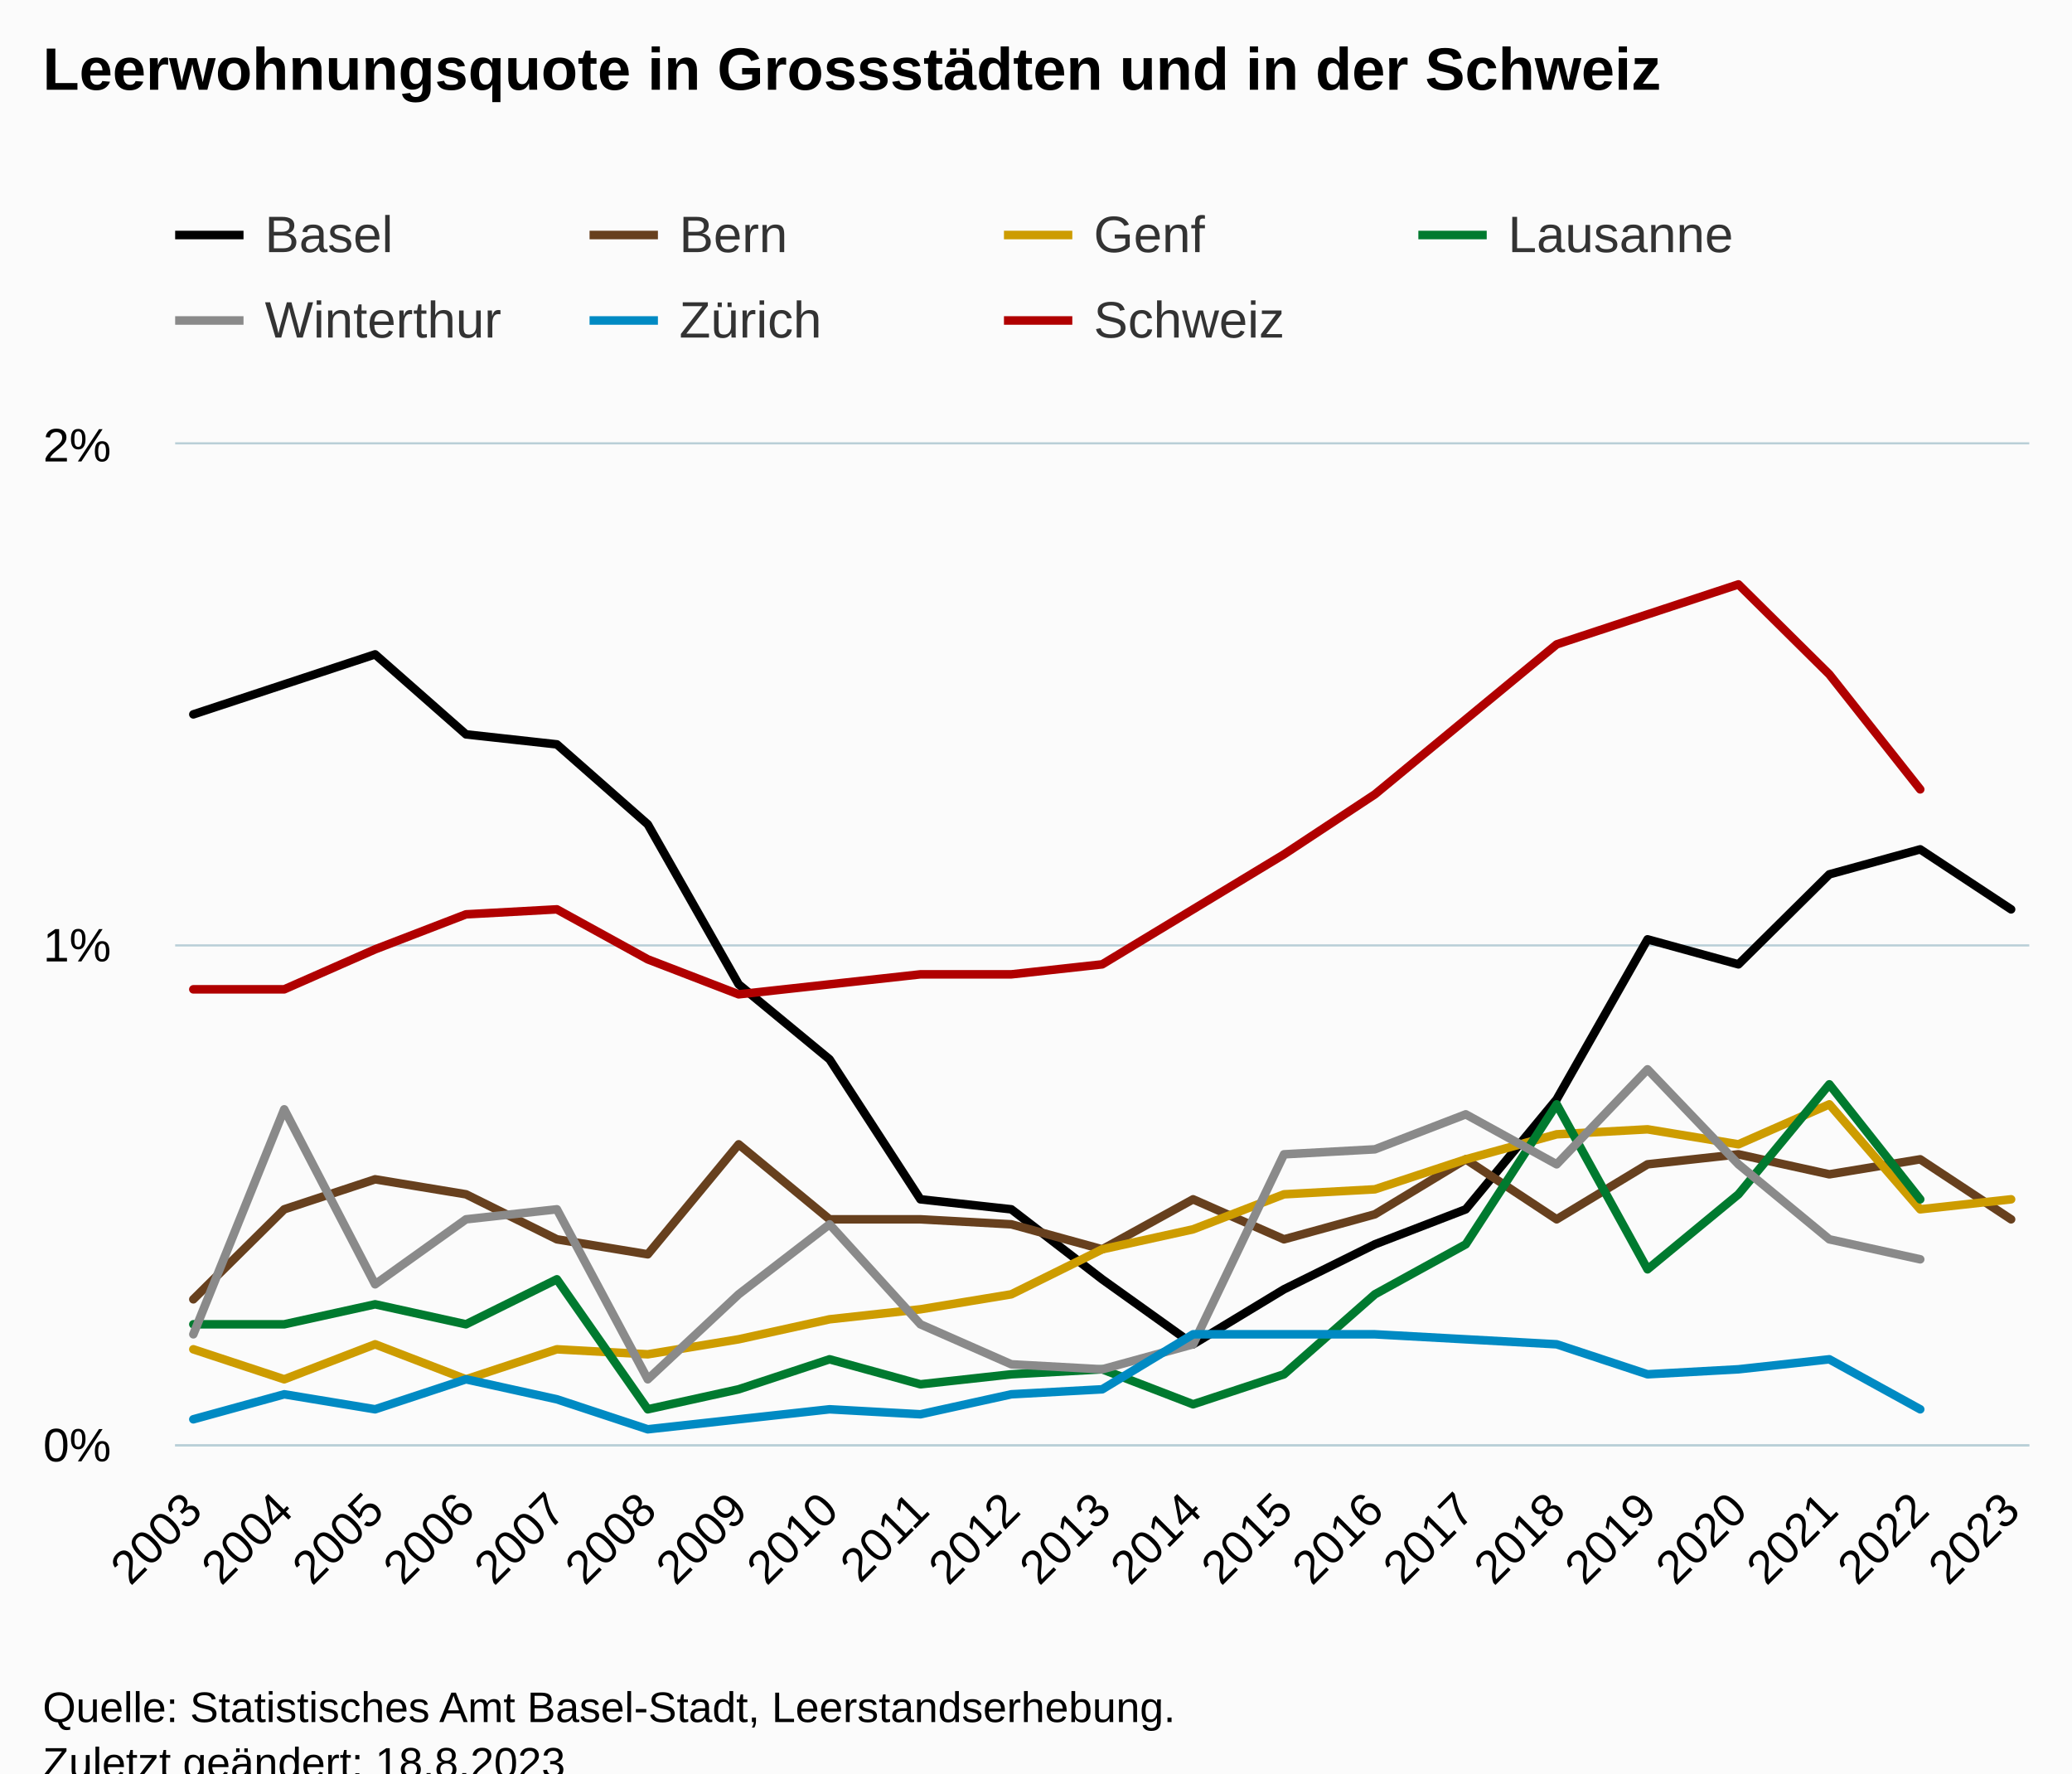
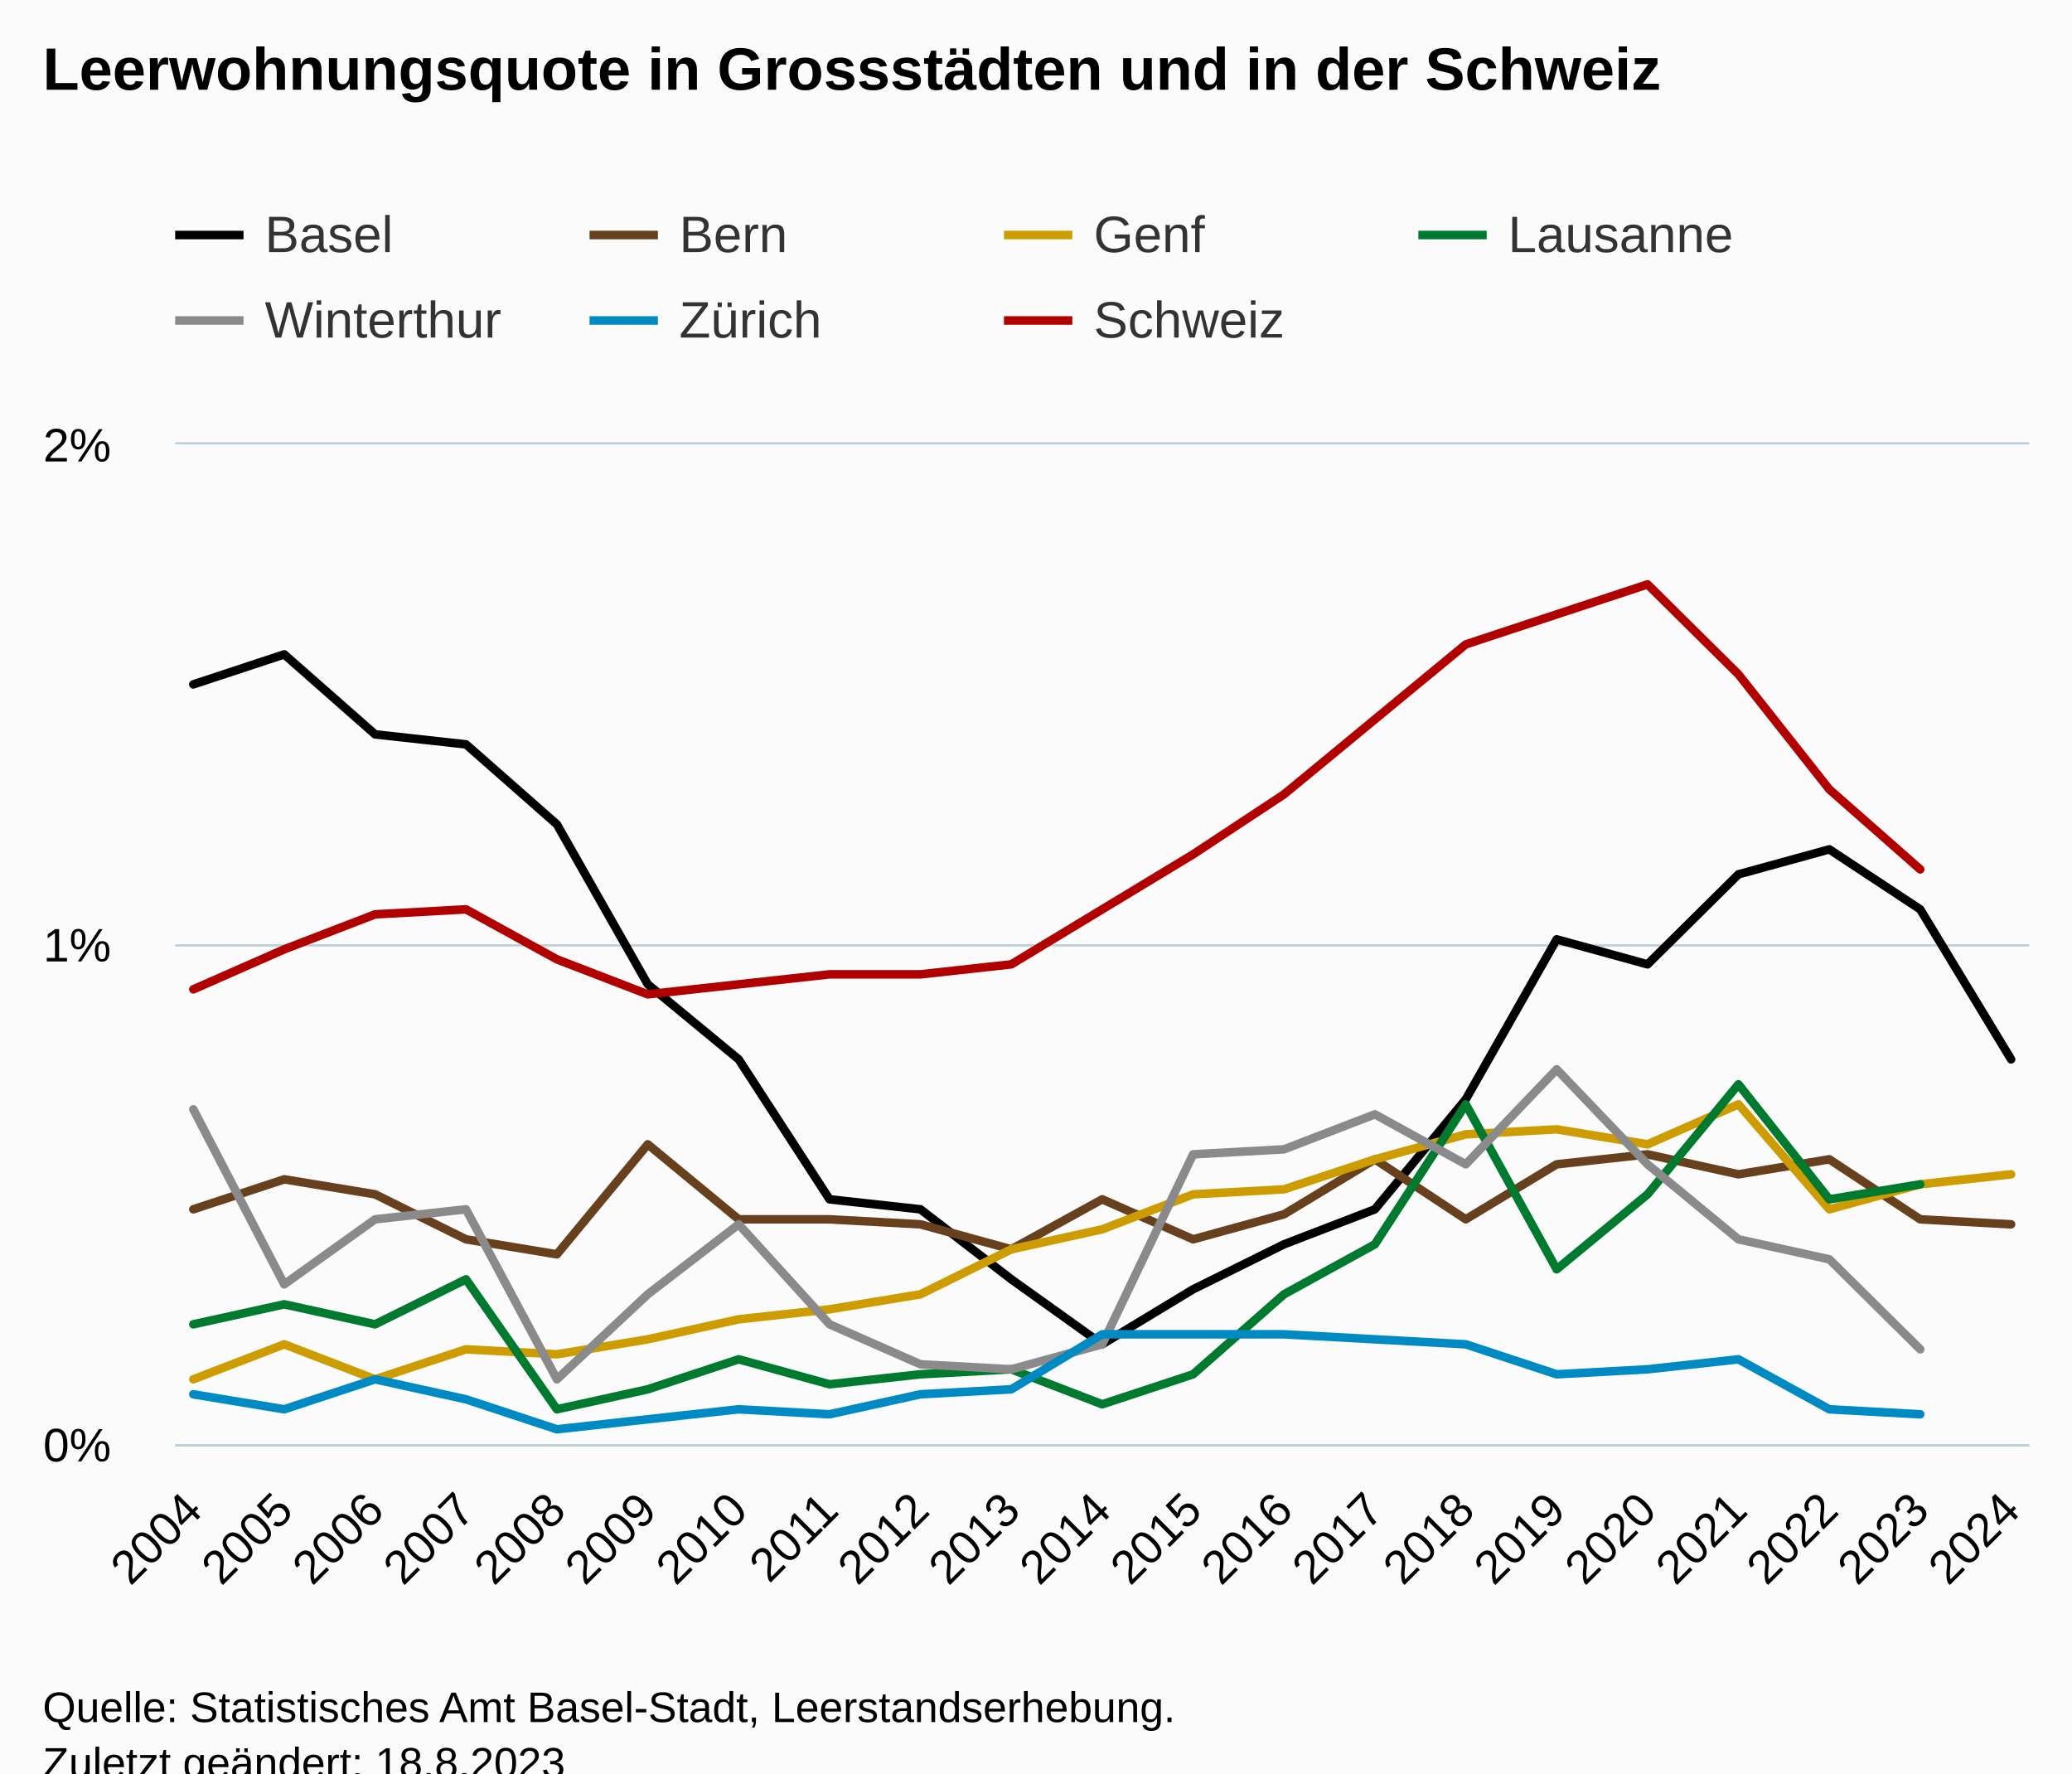
<svg xmlns="http://www.w3.org/2000/svg" version="1.1" class="highcharts-root" style="font-family:Arial;font-size:12px;" viewBox="0 0 485 415">
  <defs>
-     <clipPath id="highcharts-qdk8o3w-154-">
+     <clipPath id="highcharts-i4w6c57-154-">
      <rect x="0" y="0" width="434" height="234" fill="none" />
    </clipPath>
-     <clipPath id="highcharts-qdk8o3w-176-">
+     <clipPath id="highcharts-i4w6c57-176-">
      <rect x="0" y="0" width="434" height="234" fill="none" />
    </clipPath>
-     <clipPath id="highcharts-qdk8o3w-303-">
+     <clipPath id="highcharts-i4w6c57-303-">
      <rect x="41" y="104" width="434" height="234" fill="none" />
    </clipPath>
  </defs>
  <rect fill="#fbfbfb" class="highcharts-background" x="0" y="0" width="485" height="428" rx="0" ry="0" />
  <rect fill="none" class="highcharts-plot-background" x="41" y="104" width="434" height="234" />
  <g class="highcharts-pane-group" data-z-index="0" />
  <g class="highcharts-grid highcharts-xaxis-grid" data-z-index="1">
    <path fill="none" data-z-index="1" class="highcharts-grid-line" d="M 44.5 104 L 44.5 338" opacity="1" />
    <path fill="none" data-z-index="1" class="highcharts-grid-line" d="M 66.5 104 L 66.5 338" opacity="1" />
    <path fill="none" data-z-index="1" class="highcharts-grid-line" d="M 87.5 104 L 87.5 338" opacity="1" />
    <path fill="none" data-z-index="1" class="highcharts-grid-line" d="M 108.5 104 L 108.5 338" opacity="1" />
    <path fill="none" data-z-index="1" class="highcharts-grid-line" d="M 129.5 104 L 129.5 338" opacity="1" />
    <path fill="none" data-z-index="1" class="highcharts-grid-line" d="M 151.5 104 L 151.5 338" opacity="1" />
    <path fill="none" data-z-index="1" class="highcharts-grid-line" d="M 172.5 104 L 172.5 338" opacity="1" />
    <path fill="none" data-z-index="1" class="highcharts-grid-line" d="M 193.5 104 L 193.5 338" opacity="1" />
    <path fill="none" data-z-index="1" class="highcharts-grid-line" d="M 214.5 104 L 214.5 338" opacity="1" />
    <path fill="none" data-z-index="1" class="highcharts-grid-line" d="M 236.5 104 L 236.5 338" opacity="1" />
    <path fill="none" data-z-index="1" class="highcharts-grid-line" d="M 257.5 104 L 257.5 338" opacity="1" />
    <path fill="none" data-z-index="1" class="highcharts-grid-line" d="M 278.5 104 L 278.5 338" opacity="1" />
    <path fill="none" data-z-index="1" class="highcharts-grid-line" d="M 300.5 104 L 300.5 338" opacity="1" />
    <path fill="none" data-z-index="1" class="highcharts-grid-line" d="M 321.5 104 L 321.5 338" opacity="1" />
    <path fill="none" data-z-index="1" class="highcharts-grid-line" d="M 342.5 104 L 342.5 338" opacity="1" />
    <path fill="none" data-z-index="1" class="highcharts-grid-line" d="M 363.5 104 L 363.5 338" opacity="1" />
    <path fill="none" data-z-index="1" class="highcharts-grid-line" d="M 385.5 104 L 385.5 338" opacity="1" />
    <path fill="none" data-z-index="1" class="highcharts-grid-line" d="M 406.5 104 L 406.5 338" opacity="1" />
    <path fill="none" data-z-index="1" class="highcharts-grid-line" d="M 427.5 104 L 427.5 338" opacity="1" />
    <path fill="none" data-z-index="1" class="highcharts-grid-line" d="M 448.5 104 L 448.5 338" opacity="1" />
    <path fill="none" data-z-index="1" class="highcharts-grid-line" d="M 470.5 104 L 470.5 338" opacity="1" />
  </g>
  <g class="highcharts-grid highcharts-yaxis-grid" data-z-index="1">
    <path fill="none" stroke="#B9CFD7" stroke-width="0.5" data-z-index="1" class="highcharts-grid-line" d="M 41 338.25 L 475 338.25" opacity="1" />
    <path fill="none" stroke="#B9CFD7" stroke-width="0.5" data-z-index="1" class="highcharts-grid-line" d="M 41 221.25 L 475 221.25" opacity="1" />
    <path fill="none" stroke="#B9CFD7" stroke-width="0.5" data-z-index="1" class="highcharts-grid-line" d="M 41 103.75 L 475 103.75" opacity="1" />
  </g>
  <rect fill="none" class="highcharts-plot-border" data-z-index="1" x="41" y="104" width="434" height="234" />
  <g class="highcharts-axis highcharts-xaxis" data-z-index="2">
    <path fill="none" class="highcharts-axis-line" stroke="#B9CFD7" stroke-width="0.5" data-z-index="7" d="M 41 338.25 L 475 338.25" />
  </g>
  <g class="highcharts-axis highcharts-yaxis" data-z-index="2">
    <path fill="none" class="highcharts-axis-line" data-z-index="7" d="M 41 104 L 41 338" />
  </g>
  <g class="highcharts-series-group" data-z-index="3">
-     <g class="highcharts-series highcharts-series-0 highcharts-line-series" data-z-index="0.1" opacity="1" transform="translate(41,104) scale(1 1)" clip-path="url(#highcharts-qdk8o3w-176-)">
-       <path fill="none" d="M 4.255 63.18 L 25.529 56.16 L 46.804 49.14 L 68.078 67.86 L 89.353 70.2 L 110.627 88.92 L 131.902 126.36 L 153.176 143.91 L 174.451 176.67 L 195.725 179.01 L 217 195.39 L 238.275 210.6 L 259.549 197.73 L 280.824 187.2 L 302.098 179.01 L 323.373 153.27 L 344.647 115.83 L 365.922 121.68 L 387.196 100.62 L 408.471 94.77 L 429.745 108.81" class="highcharts-graph" data-z-index="1" stroke="black" stroke-width="2" stroke-linejoin="round" stroke-linecap="round" />
+     <g class="highcharts-series highcharts-series-0 highcharts-line-series" data-z-index="0.1" opacity="1" transform="translate(41,104) scale(1 1)" clip-path="url(#highcharts-i4w6c57-176-)">
+       <path fill="none" d="M 4.255 56.16 L 25.529 49.14 L 46.804 67.86 L 68.078 70.2 L 89.353 88.92 L 110.627 126.36 L 131.902 143.91 L 153.176 176.67 L 174.451 179.01 L 195.725 195.39 L 217 210.6 L 238.275 197.73 L 259.549 187.2 L 280.824 179.01 L 302.098 153.27 L 323.373 115.83 L 344.647 121.68 L 365.922 100.62 L 387.196 94.77 L 408.471 108.81 L 429.745 143.91" class="highcharts-graph" data-z-index="1" stroke="black" stroke-width="2" stroke-linejoin="round" stroke-linecap="round" />
    </g>
    <g class="highcharts-markers highcharts-series-0 highcharts-line-series" data-z-index="0.1" opacity="1" transform="translate(41,104) scale(1 1)" clip-path="none" />
-     <g class="highcharts-series highcharts-series-1 highcharts-line-series" data-z-index="0.1" opacity="1" transform="translate(41,104) scale(1 1)" clip-path="url(#highcharts-qdk8o3w-176-)">
-       <path fill="none" d="M 4.255 200.07 L 25.529 179.01 L 46.804 171.99 L 68.078 175.5 L 89.353 186.03 L 110.627 189.54 L 131.902 163.8 L 153.176 181.35 L 174.451 181.35 L 195.725 182.52 L 217 188.37 L 238.275 176.67 L 259.549 186.03 L 280.824 180.18 L 302.098 167.31 L 323.373 181.35 L 344.647 168.48 L 365.922 166.14 L 387.196 170.82 L 408.471 167.31 L 429.745 181.35" class="highcharts-graph" data-z-index="1" stroke="#67401E" stroke-width="2" stroke-linejoin="round" stroke-linecap="round" />
+     <g class="highcharts-series highcharts-series-1 highcharts-line-series" data-z-index="0.1" opacity="1" transform="translate(41,104) scale(1 1)" clip-path="url(#highcharts-i4w6c57-176-)">
+       <path fill="none" d="M 4.255 179.01 L 25.529 171.99 L 46.804 175.5 L 68.078 186.03 L 89.353 189.54 L 110.627 163.8 L 131.902 181.35 L 153.176 181.35 L 174.451 182.52 L 195.725 188.37 L 217 176.67 L 238.275 186.03 L 259.549 180.18 L 280.824 167.31 L 302.098 181.35 L 323.373 168.48 L 344.647 166.14 L 365.922 170.82 L 387.196 167.31 L 408.471 181.35 L 429.745 182.52" class="highcharts-graph" data-z-index="1" stroke="#67401E" stroke-width="2" stroke-linejoin="round" stroke-linecap="round" />
    </g>
    <g class="highcharts-markers highcharts-series-1 highcharts-line-series" data-z-index="0.1" opacity="1" transform="translate(41,104) scale(1 1)" clip-path="none" />
-     <g class="highcharts-series highcharts-series-2 highcharts-line-series" data-z-index="0.1" opacity="1" transform="translate(41,104) scale(1 1)" clip-path="url(#highcharts-qdk8o3w-176-)">
-       <path fill="none" d="M 4.255 211.77 L 25.529 218.79 L 46.804 210.6 L 68.078 218.79 L 89.353 211.77 L 110.627 212.94 L 131.902 209.43 L 153.176 204.75 L 174.451 202.41 L 195.725 198.9 L 217 188.37 L 238.275 183.69 L 259.549 175.5 L 280.824 174.33 L 302.098 167.31 L 323.373 161.46 L 344.647 160.29 L 365.922 163.8 L 387.196 154.44 L 408.471 179.01 L 429.745 176.67" class="highcharts-graph" data-z-index="1" stroke="#CD9C00" stroke-width="2" stroke-linejoin="round" stroke-linecap="round" />
+     <g class="highcharts-series highcharts-series-2 highcharts-line-series" data-z-index="0.1" opacity="1" transform="translate(41,104) scale(1 1)" clip-path="url(#highcharts-i4w6c57-176-)">
+       <path fill="none" d="M 4.255 218.79 L 25.529 210.6 L 46.804 218.79 L 68.078 211.77 L 89.353 212.94 L 110.627 209.43 L 131.902 204.75 L 153.176 202.41 L 174.451 198.9 L 195.725 188.37 L 217 183.69 L 238.275 175.5 L 259.549 174.33 L 280.824 167.31 L 302.098 161.46 L 323.373 160.29 L 344.647 163.8 L 365.922 154.44 L 387.196 179.01 L 408.471 173.16 L 429.745 170.82" class="highcharts-graph" data-z-index="1" stroke="#CD9C00" stroke-width="2" stroke-linejoin="round" stroke-linecap="round" />
    </g>
    <g class="highcharts-markers highcharts-series-2 highcharts-line-series" data-z-index="0.1" opacity="1" transform="translate(41,104) scale(1 1)" clip-path="none" />
-     <g class="highcharts-series highcharts-series-3 highcharts-line-series" data-z-index="0.1" opacity="1" transform="translate(41,104) scale(1 1)" clip-path="url(#highcharts-qdk8o3w-176-)">
-       <path fill="none" d="M 4.255 205.92 L 25.529 205.92 L 46.804 201.24 L 68.078 205.92 L 89.353 195.39 L 110.627 225.81 L 131.902 221.13 L 153.176 214.11 L 174.451 219.96 L 195.725 217.62 L 217 216.45 L 238.275 224.64 L 259.549 217.62 L 280.824 198.9 L 302.098 187.2 L 323.373 154.44 L 344.647 193.05 L 365.922 175.5 L 387.196 149.76 L 408.471 176.67" class="highcharts-graph" data-z-index="1" stroke="#007A2F" stroke-width="2" stroke-linejoin="round" stroke-linecap="round" />
+     <g class="highcharts-series highcharts-series-3 highcharts-line-series" data-z-index="0.1" opacity="1" transform="translate(41,104) scale(1 1)" clip-path="url(#highcharts-i4w6c57-176-)">
+       <path fill="none" d="M 4.255 205.92 L 25.529 201.24 L 46.804 205.92 L 68.078 195.39 L 89.353 225.81 L 110.627 221.13 L 131.902 214.11 L 153.176 219.96 L 174.451 217.62 L 195.725 216.45 L 217 224.64 L 238.275 217.62 L 259.549 198.9 L 280.824 187.2 L 302.098 154.44 L 323.373 193.05 L 344.647 175.5 L 365.922 149.76 L 387.196 176.67 L 408.471 173.16" class="highcharts-graph" data-z-index="1" stroke="#007A2F" stroke-width="2" stroke-linejoin="round" stroke-linecap="round" />
    </g>
    <g class="highcharts-markers highcharts-series-3 highcharts-line-series" data-z-index="0.1" opacity="1" transform="translate(41,104) scale(1 1)" clip-path="none" />
-     <g class="highcharts-series highcharts-series-4 highcharts-line-series" data-z-index="0.1" opacity="1" transform="translate(41,104) scale(1 1)" clip-path="url(#highcharts-qdk8o3w-176-)">
-       <path fill="none" d="M 4.255 208.26 L 25.529 155.61 L 46.804 196.56 L 68.078 181.35 L 89.353 179.01 L 110.627 218.79 L 131.902 198.9 L 153.176 182.52 L 174.451 205.92 L 195.725 215.28 L 217 216.45 L 238.275 210.6 L 259.549 166.14 L 280.824 164.97 L 302.098 156.78 L 323.373 168.48 L 344.647 146.25 L 365.922 168.48 L 387.196 186.03 L 408.471 190.71" class="highcharts-graph" data-z-index="1" stroke="#8A8A8A" stroke-width="2" stroke-linejoin="round" stroke-linecap="round" />
+     <g class="highcharts-series highcharts-series-4 highcharts-line-series" data-z-index="0.1" opacity="1" transform="translate(41,104) scale(1 1)" clip-path="url(#highcharts-i4w6c57-176-)">
+       <path fill="none" d="M 4.255 155.61 L 25.529 196.56 L 46.804 181.35 L 68.078 179.01 L 89.353 218.79 L 110.627 198.9 L 131.902 182.52 L 153.176 205.92 L 174.451 215.28 L 195.725 216.45 L 217 210.6 L 238.275 166.14 L 259.549 164.97 L 280.824 156.78 L 302.098 168.48 L 323.373 146.25 L 344.647 168.48 L 365.922 186.03 L 387.196 190.71 L 408.471 211.77" class="highcharts-graph" data-z-index="1" stroke="#8A8A8A" stroke-width="2" stroke-linejoin="round" stroke-linecap="round" />
    </g>
    <g class="highcharts-markers highcharts-series-4 highcharts-line-series" data-z-index="0.1" opacity="1" transform="translate(41,104) scale(1 1)" clip-path="none" />
-     <g class="highcharts-series highcharts-series-5 highcharts-line-series" data-z-index="0.1" opacity="1" transform="translate(41,104) scale(1 1)" clip-path="url(#highcharts-qdk8o3w-176-)">
-       <path fill="none" d="M 4.255 228.15 L 25.529 222.3 L 46.804 225.81 L 68.078 218.79 L 89.353 223.47 L 110.627 230.49 L 131.902 228.15 L 153.176 225.81 L 174.451 226.98 L 195.725 222.3 L 217 221.13 L 238.275 208.26 L 259.549 208.26 L 280.824 208.26 L 302.098 209.43 L 323.373 210.6 L 344.647 217.62 L 365.922 216.45 L 387.196 214.11 L 408.471 225.81" class="highcharts-graph" data-z-index="1" stroke="#008AC3" stroke-width="2" stroke-linejoin="round" stroke-linecap="round" />
+     <g class="highcharts-series highcharts-series-5 highcharts-line-series" data-z-index="0.1" opacity="1" transform="translate(41,104) scale(1 1)" clip-path="url(#highcharts-i4w6c57-176-)">
+       <path fill="none" d="M 4.255 222.3 L 25.529 225.81 L 46.804 218.79 L 68.078 223.47 L 89.353 230.49 L 110.627 228.15 L 131.902 225.81 L 153.176 226.98 L 174.451 222.3 L 195.725 221.13 L 217 208.26 L 238.275 208.26 L 259.549 208.26 L 280.824 209.43 L 302.098 210.6 L 323.373 217.62 L 344.647 216.45 L 365.922 214.11 L 387.196 225.81 L 408.471 226.98" class="highcharts-graph" data-z-index="1" stroke="#008AC3" stroke-width="2" stroke-linejoin="round" stroke-linecap="round" />
    </g>
    <g class="highcharts-markers highcharts-series-5 highcharts-line-series" data-z-index="0.1" opacity="1" transform="translate(41,104) scale(1 1)" clip-path="none" />
-     <g class="highcharts-series highcharts-series-6 highcharts-line-series" data-z-index="0.1" opacity="1" transform="translate(41,104) scale(1 1)" clip-path="url(#highcharts-qdk8o3w-176-)">
-       <path fill="none" d="M 4.255 127.53 L 25.529 127.53 L 46.804 118.17 L 68.078 109.98 L 89.353 108.81 L 110.627 120.51 L 131.902 128.7 L 153.176 126.36 L 174.451 124.02 L 195.725 124.02 L 217 121.68 L 238.275 108.81 L 259.549 95.94 L 280.824 81.9 L 302.098 64.35 L 323.373 46.8 L 344.647 39.78 L 365.922 32.76 L 387.196 53.82 L 408.471 80.73" class="highcharts-graph" data-z-index="1" stroke="#B00000" stroke-width="2" stroke-linejoin="round" stroke-linecap="round" />
+     <g class="highcharts-series highcharts-series-6 highcharts-line-series" data-z-index="0.1" opacity="1" transform="translate(41,104) scale(1 1)" clip-path="url(#highcharts-i4w6c57-176-)">
+       <path fill="none" d="M 4.255 127.53 L 25.529 118.17 L 46.804 109.98 L 68.078 108.81 L 89.353 120.51 L 110.627 128.7 L 131.902 126.36 L 153.176 124.02 L 174.451 124.02 L 195.725 121.68 L 217 108.81 L 238.275 95.94 L 259.549 81.9 L 280.824 64.35 L 302.098 46.8 L 323.373 39.78 L 344.647 32.76 L 365.922 53.82 L 387.196 80.73 L 408.471 99.45" class="highcharts-graph" data-z-index="1" stroke="#B00000" stroke-width="2" stroke-linejoin="round" stroke-linecap="round" />
    </g>
    <g class="highcharts-markers highcharts-series-6 highcharts-line-series" data-z-index="0.1" opacity="1" transform="translate(41,104) scale(1 1)" clip-path="none" />
  </g>
  <text x="10" text-anchor="start" class="highcharts-title" data-z-index="4" style="color:#000000;font-size:14px;font-weight:bold;fill:#000000;" y="21">
    <tspan>Leerwohnungsquote in Grossstädten und in der Schweiz</tspan>
  </text>
  <text x="10" text-anchor="start" class="highcharts-subtitle" data-z-index="4" style="color:#000000;font-size:12px;font-weight:normal;fill:#000000;" y="40" />
  <text x="10" text-anchor="start" class="highcharts-caption" data-z-index="4" style="color:#666666;fill:#666666;" y="385" />
  <g class="highcharts-legend" data-z-index="7" transform="translate(33,41)">
    <rect fill="none" class="highcharts-legend-box" rx="0" ry="0" x="0" y="0" width="384" height="51" visibility="visible" />
    <g data-z-index="1">
      <g>
        <g class="highcharts-legend-item highcharts-line-series highcharts-color-undefined highcharts-series-0" data-z-index="1" transform="translate(8,3)">
          <path fill="none" d="M 0 11 L 16 11" class="highcharts-graph" stroke="black" stroke-width="2" />
          <text x="21" style="color:#333333;cursor:pointer;font-size:12px;font-weight:normal;fill:#333333;" text-anchor="start" data-z-index="2" y="15">
            <tspan>Basel</tspan>
          </text>
        </g>
        <g class="highcharts-legend-item highcharts-line-series highcharts-color-undefined highcharts-series-1" data-z-index="1" transform="translate(105,3)">
          <path fill="none" d="M 0 11 L 16 11" class="highcharts-graph" stroke="#67401E" stroke-width="2" />
          <text x="21" y="15" style="color:#333333;cursor:pointer;font-size:12px;font-weight:normal;fill:#333333;" text-anchor="start" data-z-index="2">
            <tspan>Bern</tspan>
          </text>
        </g>
        <g class="highcharts-legend-item highcharts-line-series highcharts-color-undefined highcharts-series-2" data-z-index="1" transform="translate(202,3)">
          <path fill="none" d="M 0 11 L 16 11" class="highcharts-graph" stroke="#CD9C00" stroke-width="2" />
          <text x="21" y="15" style="color:#333333;cursor:pointer;font-size:12px;font-weight:normal;fill:#333333;" text-anchor="start" data-z-index="2">
            <tspan>Genf</tspan>
          </text>
        </g>
        <g class="highcharts-legend-item highcharts-line-series highcharts-color-undefined highcharts-series-3" data-z-index="1" transform="translate(299,3)">
          <path fill="none" d="M 0 11 L 16 11" class="highcharts-graph" stroke="#007A2F" stroke-width="2" />
          <text x="21" y="15" style="color:#333333;cursor:pointer;font-size:12px;font-weight:normal;fill:#333333;" text-anchor="start" data-z-index="2">
            <tspan>Lausanne</tspan>
          </text>
        </g>
        <g class="highcharts-legend-item highcharts-line-series highcharts-color-undefined highcharts-series-4" data-z-index="1" transform="translate(8,23)">
          <path fill="none" d="M 0 11 L 16 11" class="highcharts-graph" stroke="#8A8A8A" stroke-width="2" />
          <text x="21" y="15" style="color:#333333;cursor:pointer;font-size:12px;font-weight:normal;fill:#333333;" text-anchor="start" data-z-index="2">
            <tspan>Winterthur</tspan>
          </text>
        </g>
        <g class="highcharts-legend-item highcharts-line-series highcharts-color-undefined highcharts-series-5" data-z-index="1" transform="translate(105,23)">
          <path fill="none" d="M 0 11 L 16 11" class="highcharts-graph" stroke="#008AC3" stroke-width="2" />
          <text x="21" y="15" style="color:#333333;cursor:pointer;font-size:12px;font-weight:normal;fill:#333333;" text-anchor="start" data-z-index="2">
            <tspan>Zürich</tspan>
          </text>
        </g>
        <g class="highcharts-legend-item highcharts-line-series highcharts-color-undefined highcharts-series-6" data-z-index="1" transform="translate(202,23)">
          <path fill="none" d="M 0 11 L 16 11" class="highcharts-graph" stroke="#B00000" stroke-width="2" />
          <text x="21" y="15" style="color:#333333;cursor:pointer;font-size:12px;font-weight:normal;fill:#333333;" text-anchor="start" data-z-index="2">
            <tspan>Schweiz</tspan>
          </text>
        </g>
      </g>
    </g>
  </g>
  <g class="highcharts-axis-labels highcharts-xaxis-labels" data-z-index="7">
-     <text x="47.848" style="color:#000000;cursor:default;font-size:11px;fill:#000000;" text-anchor="end" transform="translate(0,0) rotate(-45 47.84763 354)" y="354" opacity="1">2003</text>
-     <text x="69.122" style="color:#000000;cursor:default;font-size:11px;fill:#000000;" text-anchor="end" transform="translate(0,0) rotate(-45 69.12214 354)" y="354" opacity="1">2004</text>
-     <text x="90.397" style="color:#000000;cursor:default;font-size:11px;fill:#000000;" text-anchor="end" transform="translate(0,0) rotate(-45 90.39665 354)" y="354" opacity="1">2005</text>
-     <text x="111.671" style="color:#000000;cursor:default;font-size:11px;fill:#000000;" text-anchor="end" transform="translate(0,0) rotate(-45 111.6712 354)" y="354" opacity="1">2006</text>
-     <text x="132.946" style="color:#000000;cursor:default;font-size:11px;fill:#000000;" text-anchor="end" transform="translate(0,0) rotate(-45 132.9457 354)" y="354" opacity="1">2007</text>
-     <text x="154.22" style="color:#000000;cursor:default;font-size:11px;fill:#000000;" text-anchor="end" transform="translate(0,0) rotate(-45 154.2202 354)" y="354" opacity="1">2008</text>
-     <text x="175.495" style="color:#000000;cursor:default;font-size:11px;fill:#000000;" text-anchor="end" transform="translate(0,0) rotate(-45 175.4947 354)" y="354" opacity="1">2009</text>
-     <text x="196.769" style="color:#000000;cursor:default;font-size:11px;fill:#000000;" text-anchor="end" transform="translate(0,0) rotate(-45 196.7692 354)" y="354" opacity="1">2010</text>
-     <text x="218.044" style="color:#000000;cursor:default;font-size:11px;fill:#000000;" text-anchor="end" transform="translate(0,0) rotate(-45 218.0437 354)" y="354" opacity="1">2011</text>
-     <text x="239.318" style="color:#000000;cursor:default;font-size:11px;fill:#000000;" text-anchor="end" transform="translate(0,0) rotate(-45 239.3182 354)" y="354" opacity="1">2012</text>
-     <text x="260.593" style="color:#000000;cursor:default;font-size:11px;fill:#000000;" text-anchor="end" transform="translate(0,0) rotate(-45 260.5927 354)" y="354" opacity="1">2013</text>
-     <text x="281.867" style="color:#000000;cursor:default;font-size:11px;fill:#000000;" text-anchor="end" transform="translate(0,0) rotate(-45 281.8672 354)" y="354" opacity="1">2014</text>
-     <text x="303.142" style="color:#000000;cursor:default;font-size:11px;fill:#000000;" text-anchor="end" transform="translate(0,0) rotate(-45 303.1417 354)" y="354" opacity="1">2015</text>
-     <text x="324.416" style="color:#000000;cursor:default;font-size:11px;fill:#000000;" text-anchor="end" transform="translate(0,0) rotate(-45 324.4163 354)" y="354" opacity="1">2016</text>
-     <text x="345.691" style="color:#000000;cursor:default;font-size:11px;fill:#000000;" text-anchor="end" transform="translate(0,0) rotate(-45 345.6908 354)" y="354" opacity="1">2017</text>
-     <text x="366.965" style="color:#000000;cursor:default;font-size:11px;fill:#000000;" text-anchor="end" transform="translate(0,0) rotate(-45 366.9653 354)" y="354" opacity="1">2018</text>
-     <text x="388.24" style="color:#000000;cursor:default;font-size:11px;fill:#000000;" text-anchor="end" transform="translate(0,0) rotate(-45 388.2398 354)" y="354" opacity="1">2019</text>
-     <text x="409.514" style="color:#000000;cursor:default;font-size:11px;fill:#000000;" text-anchor="end" transform="translate(0,0) rotate(-45 409.5143 354)" y="354" opacity="1">2020</text>
-     <text x="430.789" style="color:#000000;cursor:default;font-size:11px;fill:#000000;" text-anchor="end" transform="translate(0,0) rotate(-45 430.7888 354)" y="354" opacity="1">2021</text>
-     <text x="452.063" style="color:#000000;cursor:default;font-size:11px;fill:#000000;" text-anchor="end" transform="translate(0,0) rotate(-45 452.0633 354)" y="354" opacity="1">2022</text>
-     <text x="473.338" style="color:#000000;cursor:default;font-size:11px;fill:#000000;" text-anchor="end" transform="translate(0,0) rotate(-45 473.3378 354)" y="354" opacity="1">2023</text>
+     <text x="47.848" style="color:#000000;cursor:default;font-size:11px;fill:#000000;" text-anchor="end" transform="translate(0,0) rotate(-45 47.84763 354)" y="354" opacity="1">2004</text>
+     <text x="69.122" style="color:#000000;cursor:default;font-size:11px;fill:#000000;" text-anchor="end" transform="translate(0,0) rotate(-45 69.12214 354)" y="354" opacity="1">2005</text>
+     <text x="90.397" style="color:#000000;cursor:default;font-size:11px;fill:#000000;" text-anchor="end" transform="translate(0,0) rotate(-45 90.39665 354)" y="354" opacity="1">2006</text>
+     <text x="111.671" style="color:#000000;cursor:default;font-size:11px;fill:#000000;" text-anchor="end" transform="translate(0,0) rotate(-45 111.6712 354)" y="354" opacity="1">2007</text>
+     <text x="132.946" style="color:#000000;cursor:default;font-size:11px;fill:#000000;" text-anchor="end" transform="translate(0,0) rotate(-45 132.9457 354)" y="354" opacity="1">2008</text>
+     <text x="154.22" style="color:#000000;cursor:default;font-size:11px;fill:#000000;" text-anchor="end" transform="translate(0,0) rotate(-45 154.2202 354)" y="354" opacity="1">2009</text>
+     <text x="175.495" style="color:#000000;cursor:default;font-size:11px;fill:#000000;" text-anchor="end" transform="translate(0,0) rotate(-45 175.4947 354)" y="354" opacity="1">2010</text>
+     <text x="196.769" style="color:#000000;cursor:default;font-size:11px;fill:#000000;" text-anchor="end" transform="translate(0,0) rotate(-45 196.7692 354)" y="354" opacity="1">2011</text>
+     <text x="218.044" style="color:#000000;cursor:default;font-size:11px;fill:#000000;" text-anchor="end" transform="translate(0,0) rotate(-45 218.0437 354)" y="354" opacity="1">2012</text>
+     <text x="239.318" style="color:#000000;cursor:default;font-size:11px;fill:#000000;" text-anchor="end" transform="translate(0,0) rotate(-45 239.3182 354)" y="354" opacity="1">2013</text>
+     <text x="260.593" style="color:#000000;cursor:default;font-size:11px;fill:#000000;" text-anchor="end" transform="translate(0,0) rotate(-45 260.5927 354)" y="354" opacity="1">2014</text>
+     <text x="281.867" style="color:#000000;cursor:default;font-size:11px;fill:#000000;" text-anchor="end" transform="translate(0,0) rotate(-45 281.8672 354)" y="354" opacity="1">2015</text>
+     <text x="303.142" style="color:#000000;cursor:default;font-size:11px;fill:#000000;" text-anchor="end" transform="translate(0,0) rotate(-45 303.1417 354)" y="354" opacity="1">2016</text>
+     <text x="324.416" style="color:#000000;cursor:default;font-size:11px;fill:#000000;" text-anchor="end" transform="translate(0,0) rotate(-45 324.4163 354)" y="354" opacity="1">2017</text>
+     <text x="345.691" style="color:#000000;cursor:default;font-size:11px;fill:#000000;" text-anchor="end" transform="translate(0,0) rotate(-45 345.6908 354)" y="354" opacity="1">2018</text>
+     <text x="366.965" style="color:#000000;cursor:default;font-size:11px;fill:#000000;" text-anchor="end" transform="translate(0,0) rotate(-45 366.9653 354)" y="354" opacity="1">2019</text>
+     <text x="388.24" style="color:#000000;cursor:default;font-size:11px;fill:#000000;" text-anchor="end" transform="translate(0,0) rotate(-45 388.2398 354)" y="354" opacity="1">2020</text>
+     <text x="409.514" style="color:#000000;cursor:default;font-size:11px;fill:#000000;" text-anchor="end" transform="translate(0,0) rotate(-45 409.5143 354)" y="354" opacity="1">2021</text>
+     <text x="430.789" style="color:#000000;cursor:default;font-size:11px;fill:#000000;" text-anchor="end" transform="translate(0,0) rotate(-45 430.7888 354)" y="354" opacity="1">2022</text>
+     <text x="452.063" style="color:#000000;cursor:default;font-size:11px;fill:#000000;" text-anchor="end" transform="translate(0,0) rotate(-45 452.0633 354)" y="354" opacity="1">2023</text>
+     <text x="473.338" style="color:#000000;cursor:default;font-size:11px;fill:#000000;" text-anchor="end" transform="translate(0,0) rotate(-45 473.3378 354)" y="354" opacity="1">2024</text>
  </g>
  <g class="highcharts-axis-labels highcharts-yaxis-labels" data-z-index="7">
    <text x="26" style="color:#000000;cursor:default;font-size:11px;fill:#000000;" text-anchor="end" transform="translate(0,0)" y="342" opacity="1">0%</text>
    <text x="26" style="color:#000000;cursor:default;font-size:11px;fill:#000000;" text-anchor="end" transform="translate(0,0)" y="225" opacity="1">1%</text>
    <text x="26" style="color:#000000;cursor:default;font-size:11px;fill:#000000;" text-anchor="end" transform="translate(0,0)" y="108" opacity="1">2%</text>
  </g>
  <text x="10" class="highcharts-credits" text-anchor="start" data-z-index="8" style="cursor:default;color:#000000;font-size:10px;fill:#000000;" y="403">
    <tspan>Quelle: Statistisches Amt Basel-Stadt, Leerstandserhebung.</tspan>
    <tspan x="10" dy="13">Zuletzt geändert: 18.8.2023</tspan>
  </text>
-   <g class="highcharts-control-points" data-z-index="99" clip-path="url(#highcharts-qdk8o3w-303-)" />
+   <g class="highcharts-control-points" data-z-index="99" clip-path="url(#highcharts-i4w6c57-303-)" />
</svg>
